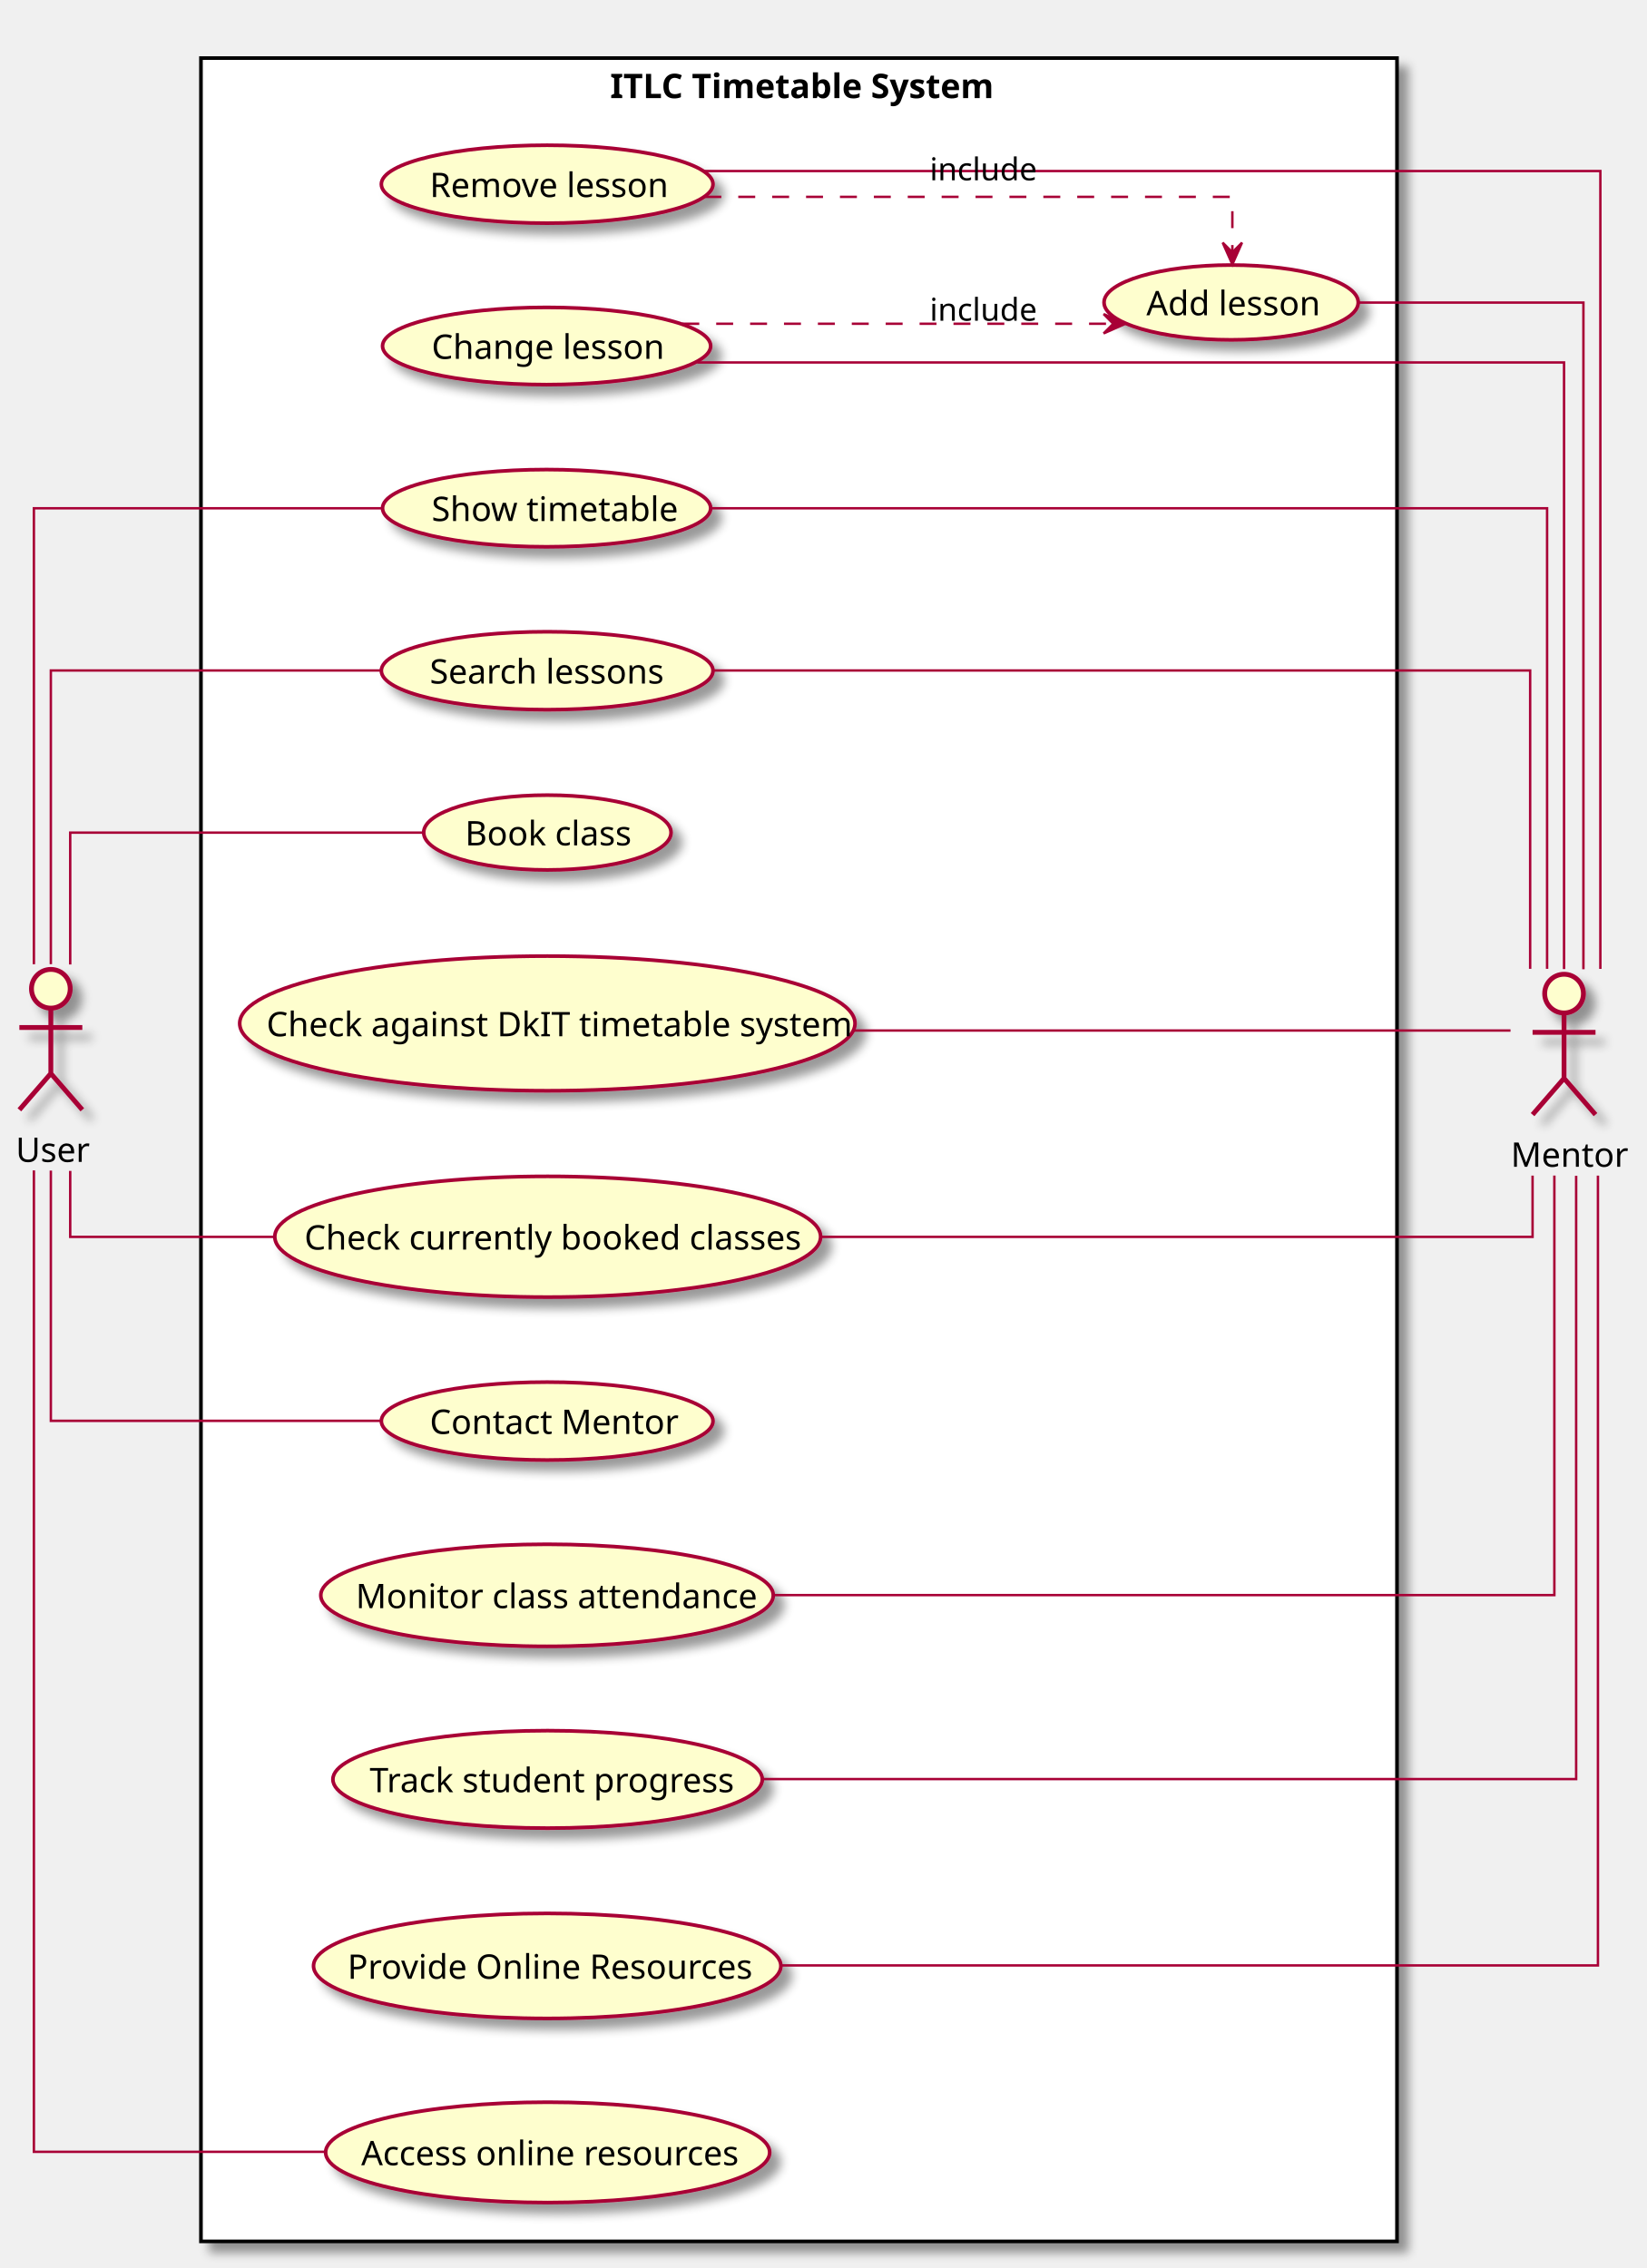
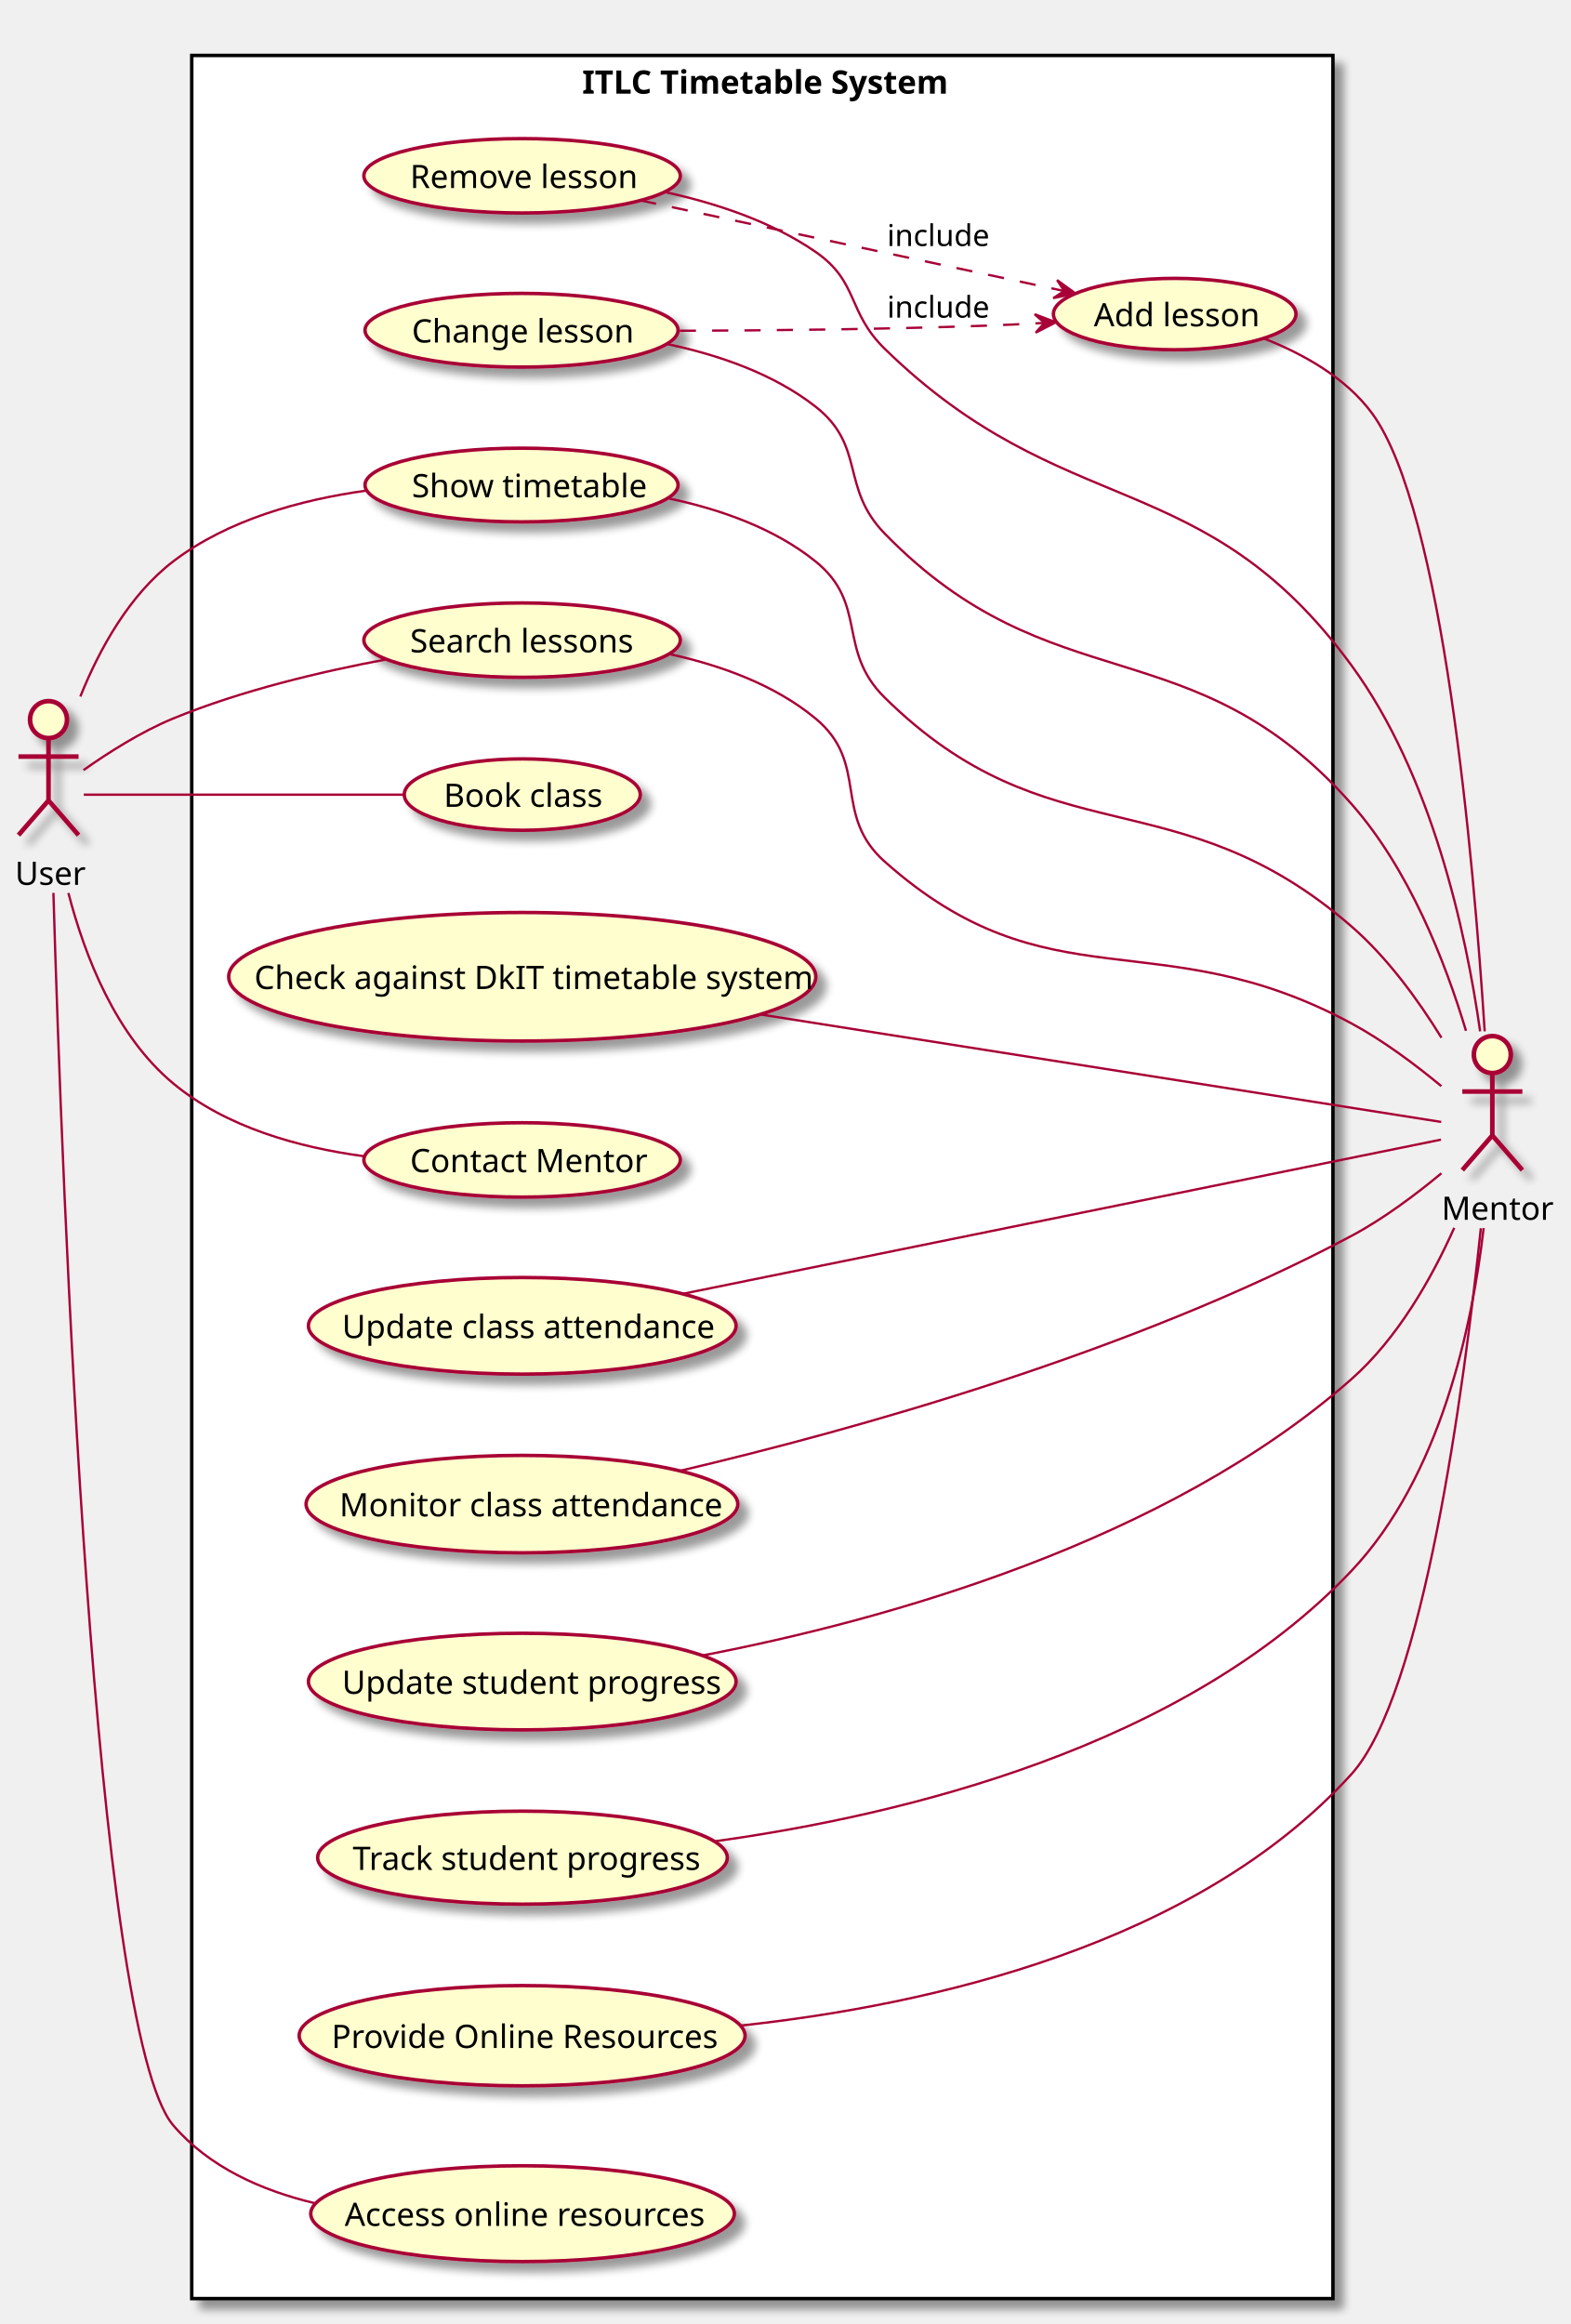
- <svg xmlns="http://www.w3.org/2000/svg" contentScriptType="application/ecmascript" contentStyleType="text/css" height="937px" preserveAspectRatio="none" style="width:680px;height:937px;" version="1.1" viewBox="0 0 680 937" width="680px" zoomAndPan="magnify">
+ <svg xmlns="http://www.w3.org/2000/svg" contentScriptType="application/ecmascript" contentStyleType="text/css" height="1006px" preserveAspectRatio="none" style="width:680px;height:1006px;" version="1.1" viewBox="0 0 680 1006" width="680px" zoomAndPan="magnify">
  <defs>
-     <filter height="300%" id="fak16ap7ng11v" width="300%" x="-1" y="-1">
+     <filter height="300%" id="fpvv0b7bmfit3" width="300%" x="-1" y="-1">
      <feGaussianBlur result="blurOut" stdDeviation="2.0" />
      <feColorMatrix in="blurOut" result="blurOut2" type="matrix" values="0 0 0 0 0 0 0 0 0 0 0 0 0 0 0 0 0 0 .4 0" />
      <feOffset dx="4.0" dy="4.0" in="blurOut2" result="blurOut3" />
      <feBlend in="SourceGraphic" in2="blurOut3" mode="normal" />
    </filter>
  </defs>
  <g>
-     <rect fill="#FFFFFF" filter="url(#fak16ap7ng11v)" height="902" style="stroke: #000000; stroke-width: 1.5;" width="494" x="83" y="24" />
+     <rect fill="#FFFFFF" filter="url(#fpvv0b7bmfit3)" height="971" style="stroke: #000000; stroke-width: 1.5;" width="494" x="83" y="24" />
    <text fill="#000000" font-family="sans-serif" font-size="14" font-weight="bold" lengthAdjust="spacingAndGlyphs" textLength="156" x="252" y="40.533">ITLC Timetable System</text>
-     <ellipse cx="225.763" cy="209.953" fill="#FEFECE" filter="url(#fak16ap7ng11v)" rx="67.763" ry="15.953" style="stroke: #A80036; stroke-width: 1.5;" />
+     <ellipse cx="225.763" cy="209.953" fill="#FEFECE" filter="url(#fpvv0b7bmfit3)" rx="67.763" ry="15.953" style="stroke: #A80036; stroke-width: 1.5;" />
    <text fill="#000000" font-family="sans-serif" font-size="14" lengthAdjust="spacingAndGlyphs" textLength="95" x="178.263" y="215.257">Show timetable</text>
-     <ellipse cx="508.498" cy="124.952" fill="#FEFECE" filter="url(#fak16ap7ng11v)" rx="52.498" ry="15.452" style="stroke: #A80036; stroke-width: 1.5;" />
-     <text fill="#000000" font-family="sans-serif" font-size="14" lengthAdjust="spacingAndGlyphs" textLength="70" x="473.498" y="130.256">Add lesson</text>
-     <ellipse cx="226" cy="76.1" fill="#FEFECE" filter="url(#fak16ap7ng11v)" rx="68.501" ry="16.1" style="stroke: #A80036; stroke-width: 1.5;" />
+     <ellipse cx="508.498" cy="135.952" fill="#FEFECE" filter="url(#fpvv0b7bmfit3)" rx="52.498" ry="15.452" style="stroke: #A80036; stroke-width: 1.5;" />
+     <text fill="#000000" font-family="sans-serif" font-size="14" lengthAdjust="spacingAndGlyphs" textLength="70" x="473.498" y="141.256">Add lesson</text>
+     <ellipse cx="226" cy="76.1" fill="#FEFECE" filter="url(#fpvv0b7bmfit3)" rx="68.501" ry="16.1" style="stroke: #A80036; stroke-width: 1.5;" />
    <text fill="#000000" font-family="sans-serif" font-size="14" lengthAdjust="spacingAndGlyphs" textLength="97" x="177.5" y="81.405">Remove lesson</text>
-     <ellipse cx="225.763" cy="142.953" fill="#FEFECE" filter="url(#fak16ap7ng11v)" rx="67.763" ry="15.953" style="stroke: #A80036; stroke-width: 1.5;" />
+     <ellipse cx="225.763" cy="142.953" fill="#FEFECE" filter="url(#fpvv0b7bmfit3)" rx="67.763" ry="15.953" style="stroke: #A80036; stroke-width: 1.5;" />
    <text fill="#000000" font-family="sans-serif" font-size="14" lengthAdjust="spacingAndGlyphs" textLength="95" x="178.263" y="148.257">Change lesson</text>
-     <ellipse cx="226" cy="277.1" fill="#FEFECE" filter="url(#fak16ap7ng11v)" rx="68.501" ry="16.1" style="stroke: #A80036; stroke-width: 1.5;" />
+     <ellipse cx="226" cy="277.1" fill="#FEFECE" filter="url(#fpvv0b7bmfit3)" rx="68.501" ry="16.1" style="stroke: #A80036; stroke-width: 1.5;" />
    <text fill="#000000" font-family="sans-serif" font-size="14" lengthAdjust="spacingAndGlyphs" textLength="97" x="177.5" y="282.405">Search lessons</text>
-     <ellipse cx="226.083" cy="343.952" fill="#FEFECE" filter="url(#fak16ap7ng11v)" rx="51.083" ry="15.452" style="stroke: #A80036; stroke-width: 1.5;" />
+     <ellipse cx="226.083" cy="343.952" fill="#FEFECE" filter="url(#fpvv0b7bmfit3)" rx="51.083" ry="15.452" style="stroke: #A80036; stroke-width: 1.5;" />
    <text fill="#000000" font-family="sans-serif" font-size="14" lengthAdjust="spacingAndGlyphs" textLength="68" x="192.083" y="349.256">Book class</text>
-     <ellipse cx="226.073" cy="422.815" fill="#FEFECE" filter="url(#fak16ap7ng11v)" rx="127.073" ry="27.815" style="stroke: #A80036; stroke-width: 1.5;" />
+     <ellipse cx="226.073" cy="422.815" fill="#FEFECE" filter="url(#fpvv0b7bmfit3)" rx="127.073" ry="27.815" style="stroke: #A80036; stroke-width: 1.5;" />
    <text fill="#000000" font-family="sans-serif" font-size="14" lengthAdjust="spacingAndGlyphs" textLength="232" x="110.073" y="428.119">Check against DkIT timetable system</text>
-     <ellipse cx="226.219" cy="510.944" fill="#FEFECE" filter="url(#fak16ap7ng11v)" rx="112.719" ry="24.944" style="stroke: #A80036; stroke-width: 1.5;" />
-     <text fill="#000000" font-family="sans-serif" font-size="14" lengthAdjust="spacingAndGlyphs" textLength="201" x="125.719" y="516.249">Check currently booked classes</text>
-     <ellipse cx="226" cy="587.1" fill="#FEFECE" filter="url(#fak16ap7ng11v)" rx="68.501" ry="16.1" style="stroke: #A80036; stroke-width: 1.5;" />
-     <text fill="#000000" font-family="sans-serif" font-size="14" lengthAdjust="spacingAndGlyphs" textLength="97" x="177.5" y="592.405">Contact Mentor</text>
-     <ellipse cx="225.938" cy="659.088" fill="#FEFECE" filter="url(#fak16ap7ng11v)" rx="93.438" ry="21.088" style="stroke: #A80036; stroke-width: 1.5;" />
-     <text fill="#000000" font-family="sans-serif" font-size="14" lengthAdjust="spacingAndGlyphs" textLength="158" x="146.938" y="664.392">Monitor class attendance</text>
-     <ellipse cx="226.176" cy="735.135" fill="#FEFECE" filter="url(#fak16ap7ng11v)" rx="88.676" ry="20.135" style="stroke: #A80036; stroke-width: 1.5;" />
-     <text fill="#000000" font-family="sans-serif" font-size="14" lengthAdjust="spacingAndGlyphs" textLength="147" x="152.676" y="740.44">Track student progress</text>
-     <ellipse cx="226.011" cy="812.202" fill="#FEFECE" filter="url(#fak16ap7ng11v)" rx="96.511" ry="21.702" style="stroke: #A80036; stroke-width: 1.5;" />
-     <text fill="#000000" font-family="sans-serif" font-size="14" lengthAdjust="spacingAndGlyphs" textLength="165" x="143.511" y="817.507">Provide Online Resources</text>
-     <ellipse cx="226.196" cy="889.239" fill="#FEFECE" filter="url(#fak16ap7ng11v)" rx="91.697" ry="20.739" style="stroke: #A80036; stroke-width: 1.5;" />
-     <text fill="#000000" font-family="sans-serif" font-size="14" lengthAdjust="spacingAndGlyphs" textLength="154" x="149.196" y="894.544">Access online resources</text>
-     <ellipse cx="21" cy="408.5" fill="#FEFECE" filter="url(#fak16ap7ng11v)" rx="8" ry="8" style="stroke: #A80036; stroke-width: 2.0;" />
-     <path d="M21,416.5 L21,443.5 M8,424.5 L34,424.5 M21,443.5 L8,458.5 M21,443.5 L34,458.5 " fill="none" filter="url(#fak16ap7ng11v)" style="stroke: #A80036; stroke-width: 2.0;" />
-     <text fill="#000000" font-family="sans-serif" font-size="14" lengthAdjust="spacingAndGlyphs" textLength="29" x="6.5" y="480.033">User</text>
-     <ellipse cx="646" cy="410.5" fill="#FEFECE" filter="url(#fak16ap7ng11v)" rx="8" ry="8" style="stroke: #A80036; stroke-width: 2.0;" />
-     <path d="M646,418.5 L646,445.5 M633,426.5 L659,426.5 M646,445.5 L633,460.5 M646,445.5 L659,460.5 " fill="none" filter="url(#fak16ap7ng11v)" style="stroke: #A80036; stroke-width: 2.0;" />
-     <text fill="#000000" font-family="sans-serif" font-size="14" lengthAdjust="spacingAndGlyphs" textLength="44" x="624" y="482.033">Mentor</text>
-     <path d="M14,398.362 C14,331.616 14,210 14,210 C14,210 95.781,210 157.755,210 " fill="none" id="User-UC1" style="stroke: #A80036; stroke-width: 1.0;" />
-     <path d="M21,398.339 C21,349.747 21,277 21,277 C21,277 97.858,277 157.453,277 " fill="none" id="User-UC5" style="stroke: #A80036; stroke-width: 1.0;" />
-     <path d="M29,398.454 C29,372.392 29,344 29,344 C29,344 116.385,344 174.755,344 " fill="none" id="User-UC6" style="stroke: #A80036; stroke-width: 1.0;" />
-     <path d="M29,483.736 C29,498.31 29,511 29,511 C29,511 69.274,511 113.403,511 " fill="none" id="User-UC7" style="stroke: #A80036; stroke-width: 1.0;" />
-     <path d="M21,483.622 C21,526.716 21,587 21,587 C21,587 97.858,587 157.453,587 " fill="none" id="User-UC9" style="stroke: #A80036; stroke-width: 1.0;" />
-     <path d="M14,483.551 C14,595.379 14,889 14,889 C14,889 76.951,889 134.247,889 " fill="none" id="User-UC13" style="stroke: #A80036; stroke-width: 1.0;" />
-     <path d="M294.199,210 C411.502,210 639,210 639,210 C639,210 639,332.999 639,400.264 " fill="none" id="UC1-Mentor" style="stroke: #A80036; stroke-width: 1.0;" />
-     <path d="M561.029,125 C602.706,125 654,125 654,125 C654,125 654,313.791 654,400.443 " fill="none" id="UC2-Mentor" style="stroke: #A80036; stroke-width: 1.0;" />
-     <path d="M290.654,70.667 C411.832,70.667 661,70.667 661,70.667 C661,70.667 661,302.489 661,400.289 " fill="none" id="UC3-Mentor" style="stroke: #A80036; stroke-width: 1.0;" />
-     <path d="M287.972,149.75 C404.802,149.75 646,149.75 646,149.75 C646,149.75 646,319.027 646,400.359 " fill="none" id="UC4-Mentor" style="stroke: #A80036; stroke-width: 1.0;" />
-     <path d="M294.872,277 C410.706,277 632,277 632,277 C632,277 632,351.066 632,400.251 " fill="none" id="UC5-Mentor" style="stroke: #A80036; stroke-width: 1.0;" />
-     <path d="M338.562,511 C459.021,511 633,511 633,511 C633,511 633,499.342 633,485.679 " fill="none" id="UC7-Mentor" style="stroke: #A80036; stroke-width: 1.0;" />
-     <path d="M352.583,425.75 C449.197,425.75 573.939,425.75 623.891,425.75 " fill="none" id="UC8-Mentor" style="stroke: #A80036; stroke-width: 1.0;" />
-     <path d="M319.618,659 C442.291,659 642,659 642,659 C642,659 642,548.624 642,485.675 " fill="none" id="UC10-Mentor" style="stroke: #A80036; stroke-width: 1.0;" />
-     <path d="M314.577,735 C439.132,735 651,735 651,735 C651,735 651,566.878 651,485.772 " fill="none" id="UC11-Mentor" style="stroke: #A80036; stroke-width: 1.0;" />
-     <path d="M322.588,812 C450.473,812 660,812 660,812 C660,812 660,582.822 660,485.689 " fill="none" id="UC12-Mentor" style="stroke: #A80036; stroke-width: 1.0;" />
-     <path d="M281.813,133.75 C281.813,133.75 459.829,133.75 459.829,133.75 " fill="none" id="UC4-UC2" style="stroke: #A80036; stroke-width: 1.0; stroke-dasharray: 7.0,7.0;" />
-     <polygon fill="#A80036" points="464.829,133.75,455.829,129.75,459.829,133.75,455.829,137.75,464.829,133.75" style="stroke: #A80036; stroke-width: 1.0;" />
-     <text fill="#000000" font-family="sans-serif" font-size="13" lengthAdjust="spacingAndGlyphs" textLength="41" x="384" y="132.495">include</text>
-     <path d="M290.926,81.333 C374.477,81.333 509,81.333 509,81.333 C509,81.333 509,104.235 509,104.235 " fill="none" id="UC3-UC2" style="stroke: #A80036; stroke-width: 1.0; stroke-dasharray: 7.0,7.0;" />
-     <polygon fill="#A80036" points="509,109.235,513,100.235,509,104.235,505,100.235,509,109.235" style="stroke: #A80036; stroke-width: 1.0;" />
-     <text fill="#000000" font-family="sans-serif" font-size="13" lengthAdjust="spacingAndGlyphs" textLength="41" x="384" y="74.495">include</text>
+     <ellipse cx="226" cy="502.1" fill="#FEFECE" filter="url(#fpvv0b7bmfit3)" rx="68.501" ry="16.1" style="stroke: #A80036; stroke-width: 1.5;" />
+     <text fill="#000000" font-family="sans-serif" font-size="14" lengthAdjust="spacingAndGlyphs" textLength="97" x="177.5" y="507.405">Contact Mentor</text>
+     <ellipse cx="226.066" cy="573.913" fill="#FEFECE" filter="url(#fpvv0b7bmfit3)" rx="92.566" ry="20.913" style="stroke: #A80036; stroke-width: 1.5;" />
+     <text fill="#000000" font-family="sans-serif" font-size="14" lengthAdjust="spacingAndGlyphs" textLength="156" x="148.066" y="579.218">Update class attendance</text>
+     <ellipse cx="225.938" cy="651.088" fill="#FEFECE" filter="url(#fpvv0b7bmfit3)" rx="93.438" ry="21.088" style="stroke: #A80036; stroke-width: 1.5;" />
+     <text fill="#000000" font-family="sans-serif" font-size="14" lengthAdjust="spacingAndGlyphs" textLength="158" x="146.938" y="656.392">Monitor class attendance</text>
+     <ellipse cx="226.066" cy="727.913" fill="#FEFECE" filter="url(#fpvv0b7bmfit3)" rx="92.566" ry="20.913" style="stroke: #A80036; stroke-width: 1.5;" />
+     <text fill="#000000" font-family="sans-serif" font-size="14" lengthAdjust="spacingAndGlyphs" textLength="156" x="148.066" y="733.218">Update student progress</text>
+     <ellipse cx="226.176" cy="804.135" fill="#FEFECE" filter="url(#fpvv0b7bmfit3)" rx="88.676" ry="20.135" style="stroke: #A80036; stroke-width: 1.5;" />
+     <text fill="#000000" font-family="sans-serif" font-size="14" lengthAdjust="spacingAndGlyphs" textLength="147" x="152.676" y="809.44">Track student progress</text>
+     <ellipse cx="226.011" cy="881.202" fill="#FEFECE" filter="url(#fpvv0b7bmfit3)" rx="96.511" ry="21.702" style="stroke: #A80036; stroke-width: 1.5;" />
+     <text fill="#000000" font-family="sans-serif" font-size="14" lengthAdjust="spacingAndGlyphs" textLength="165" x="143.511" y="886.507">Provide Online Resources</text>
+     <ellipse cx="226.196" cy="958.239" fill="#FEFECE" filter="url(#fpvv0b7bmfit3)" rx="91.697" ry="20.739" style="stroke: #A80036; stroke-width: 1.5;" />
+     <text fill="#000000" font-family="sans-serif" font-size="14" lengthAdjust="spacingAndGlyphs" textLength="154" x="149.196" y="963.544">Access online resources</text>
+     <ellipse cx="21" cy="311.5" fill="#FEFECE" filter="url(#fpvv0b7bmfit3)" rx="8" ry="8" style="stroke: #A80036; stroke-width: 2.0;" />
+     <path d="M21,319.5 L21,346.5 M8,327.5 L34,327.5 M21,346.5 L8,361.5 M21,346.5 L34,361.5 " fill="none" filter="url(#fpvv0b7bmfit3)" style="stroke: #A80036; stroke-width: 2.0;" />
+     <text fill="#000000" font-family="sans-serif" font-size="14" lengthAdjust="spacingAndGlyphs" textLength="29" x="6.5" y="383.033">User</text>
+     <ellipse cx="646" cy="456.5" fill="#FEFECE" filter="url(#fpvv0b7bmfit3)" rx="8" ry="8" style="stroke: #A80036; stroke-width: 2.0;" />
+     <path d="M646,464.5 L646,491.5 M633,472.5 L659,472.5 M646,491.5 L633,506.5 M646,491.5 L659,506.5 " fill="none" filter="url(#fpvv0b7bmfit3)" style="stroke: #A80036; stroke-width: 2.0;" />
+     <text fill="#000000" font-family="sans-serif" font-size="14" lengthAdjust="spacingAndGlyphs" textLength="44" x="624" y="528.033">Mentor</text>
+     <path d="M34.783,301.492 C43.073,280.899 55.955,257.54 75,243 C98.737,224.878 130.415,216.296 158.543,212.376 " fill="none" id="User-UC1" style="stroke: #A80036; stroke-width: 1.0;" />
+     <path d="M36.139,333.366 C46.429,326.097 60.964,316.768 75,311 C104.391,298.922 138.869,290.726 167.355,285.413 " fill="none" id="User-UC5" style="stroke: #A80036; stroke-width: 1.0;" />
+     <path d="M36.275,344 C64.612,344 129.174,344 174.871,344 " fill="none" id="User-UC6" style="stroke: #A80036; stroke-width: 1.0;" />
+     <path d="M29.607,386.543 C36.727,414.018 50.159,448.366 75,469 C97.87,487.997 129.273,496.706 157.438,500.485 " fill="none" id="User-UC9" style="stroke: #A80036; stroke-width: 1.0;" />
+     <path d="M23.12,386.504 C26.831,512.813 40.501,879.636 75,920 C90.447,938.073 113.141,948.192 136.224,953.696 " fill="none" id="User-UC13" style="stroke: #A80036; stroke-width: 1.0;" />
+     <path d="M289.757,215.815 C311.621,220.43 335.128,228.599 353,243 C375.906,261.458 362.046,281.352 383,302 C454.215,372.175 509.442,335.524 585,401 C600.511,414.442 613.852,432.771 623.987,449.223 " fill="none" id="UC1-Mentor" style="stroke: #A80036; stroke-width: 1.0;" />
+     <path d="M547.126,146.517 C564.002,153.139 582.63,163.456 594,179 C624.633,220.876 637.902,371.721 642.698,446.444 " fill="none" id="UC2-Mentor" style="stroke: #A80036; stroke-width: 1.0;" />
+     <path d="M287.671,83.111 C309.678,87.861 333.821,95.784 353,109 C371.889,122.016 366.583,134.978 383,151 C460.632,226.768 520.875,200.504 585,288 C619.767,335.438 634.547,403.017 640.721,446.446 " fill="none" id="UC3-Mentor" style="stroke: #A80036; stroke-width: 1.0;" />
+     <path d="M289.208,149.031 C311.14,153.664 334.833,161.789 353,176 C374.932,193.155 363.565,211.06 383,231 C455.416,305.297 516.273,270.279 585,348 C609.848,376.1 625.526,416.02 634.598,446.215 " fill="none" id="UC4-Mentor" style="stroke: #A80036; stroke-width: 1.0;" />
+     <path d="M289.611,283.102 C311.586,287.864 335.203,296.256 353,311 C376.573,330.529 360.125,352.658 383,373 C454.002,436.14 501.337,397.962 585,443 C598.869,450.466 612.919,461.04 623.934,470.168 " fill="none" id="UC5-Mentor" style="stroke: #A80036; stroke-width: 1.0;" />
+     <path d="M329.79,439.23 C428.657,454.841 570.712,477.27 623.866,485.663 " fill="none" id="UC8-Mentor" style="stroke: #A80036; stroke-width: 1.0;" />
+     <path d="M294.477,636.651 C368.629,619.204 489.843,585.659 585,535 C598.903,527.598 612.956,517.028 623.963,507.887 " fill="none" id="UC10-Mentor" style="stroke: #A80036; stroke-width: 1.0;" />
+     <path d="M309.364,797.055 C390.502,785.839 512.522,756.532 585,680 C623.479,639.369 637.29,574.3 642.241,531.601 " fill="none" id="UC11-Mentor" style="stroke: #A80036; stroke-width: 1.0;" />
+     <path d="M320.883,876.791 C402.45,867.954 517.768,842.086 585,768 C616.089,733.741 633.749,600.993 641.029,531.681 " fill="none" id="UC12-Mentor" style="stroke: #A80036; stroke-width: 1.0;" />
+     <path d="M295.556,560.059 C392.37,540.372 564.016,505.468 623.779,493.315 " fill="none" id="UC14-Mentor" style="stroke: #A80036; stroke-width: 1.0;" />
+     <path d="M304.189,716.59 C382.948,701.42 504.693,667.787 585,597 C604.952,579.413 619.653,553.524 629.508,531.503 " fill="none" id="UC15-Mentor" style="stroke: #A80036; stroke-width: 1.0;" />
+     <path d="M294.262,143.18 C332.831,143.069 382.149,142.564 426,141 C434.33,140.703 443.132,140.278 451.751,139.801 " fill="none" id="UC4-UC2" style="stroke: #A80036; stroke-width: 1.0; stroke-dasharray: 7.0,7.0;" />
+     <polygon fill="#A80036" points="457.088,139.497,447.875,136.015,452.096,139.781,448.33,144.002,457.088,139.497" style="stroke: #A80036; stroke-width: 1.0;" />
+     <text fill="#000000" font-family="sans-serif" font-size="13" lengthAdjust="spacingAndGlyphs" textLength="41" x="384" y="137.495">include</text>
+     <path d="M277.148,86.727 C329.099,97.839 409.653,115.07 460.436,125.933 " fill="none" id="UC3-UC2" style="stroke: #A80036; stroke-width: 1.0; stroke-dasharray: 7.0,7.0;" />
+     <polygon fill="#A80036" points="465.561,127.029,457.597,121.235,460.672,125.983,455.923,129.058,465.561,127.029" style="stroke: #A80036; stroke-width: 1.0;" />
+     <text fill="#000000" font-family="sans-serif" font-size="13" lengthAdjust="spacingAndGlyphs" textLength="41" x="384" y="106.495">include</text>
  </g>
</svg>
